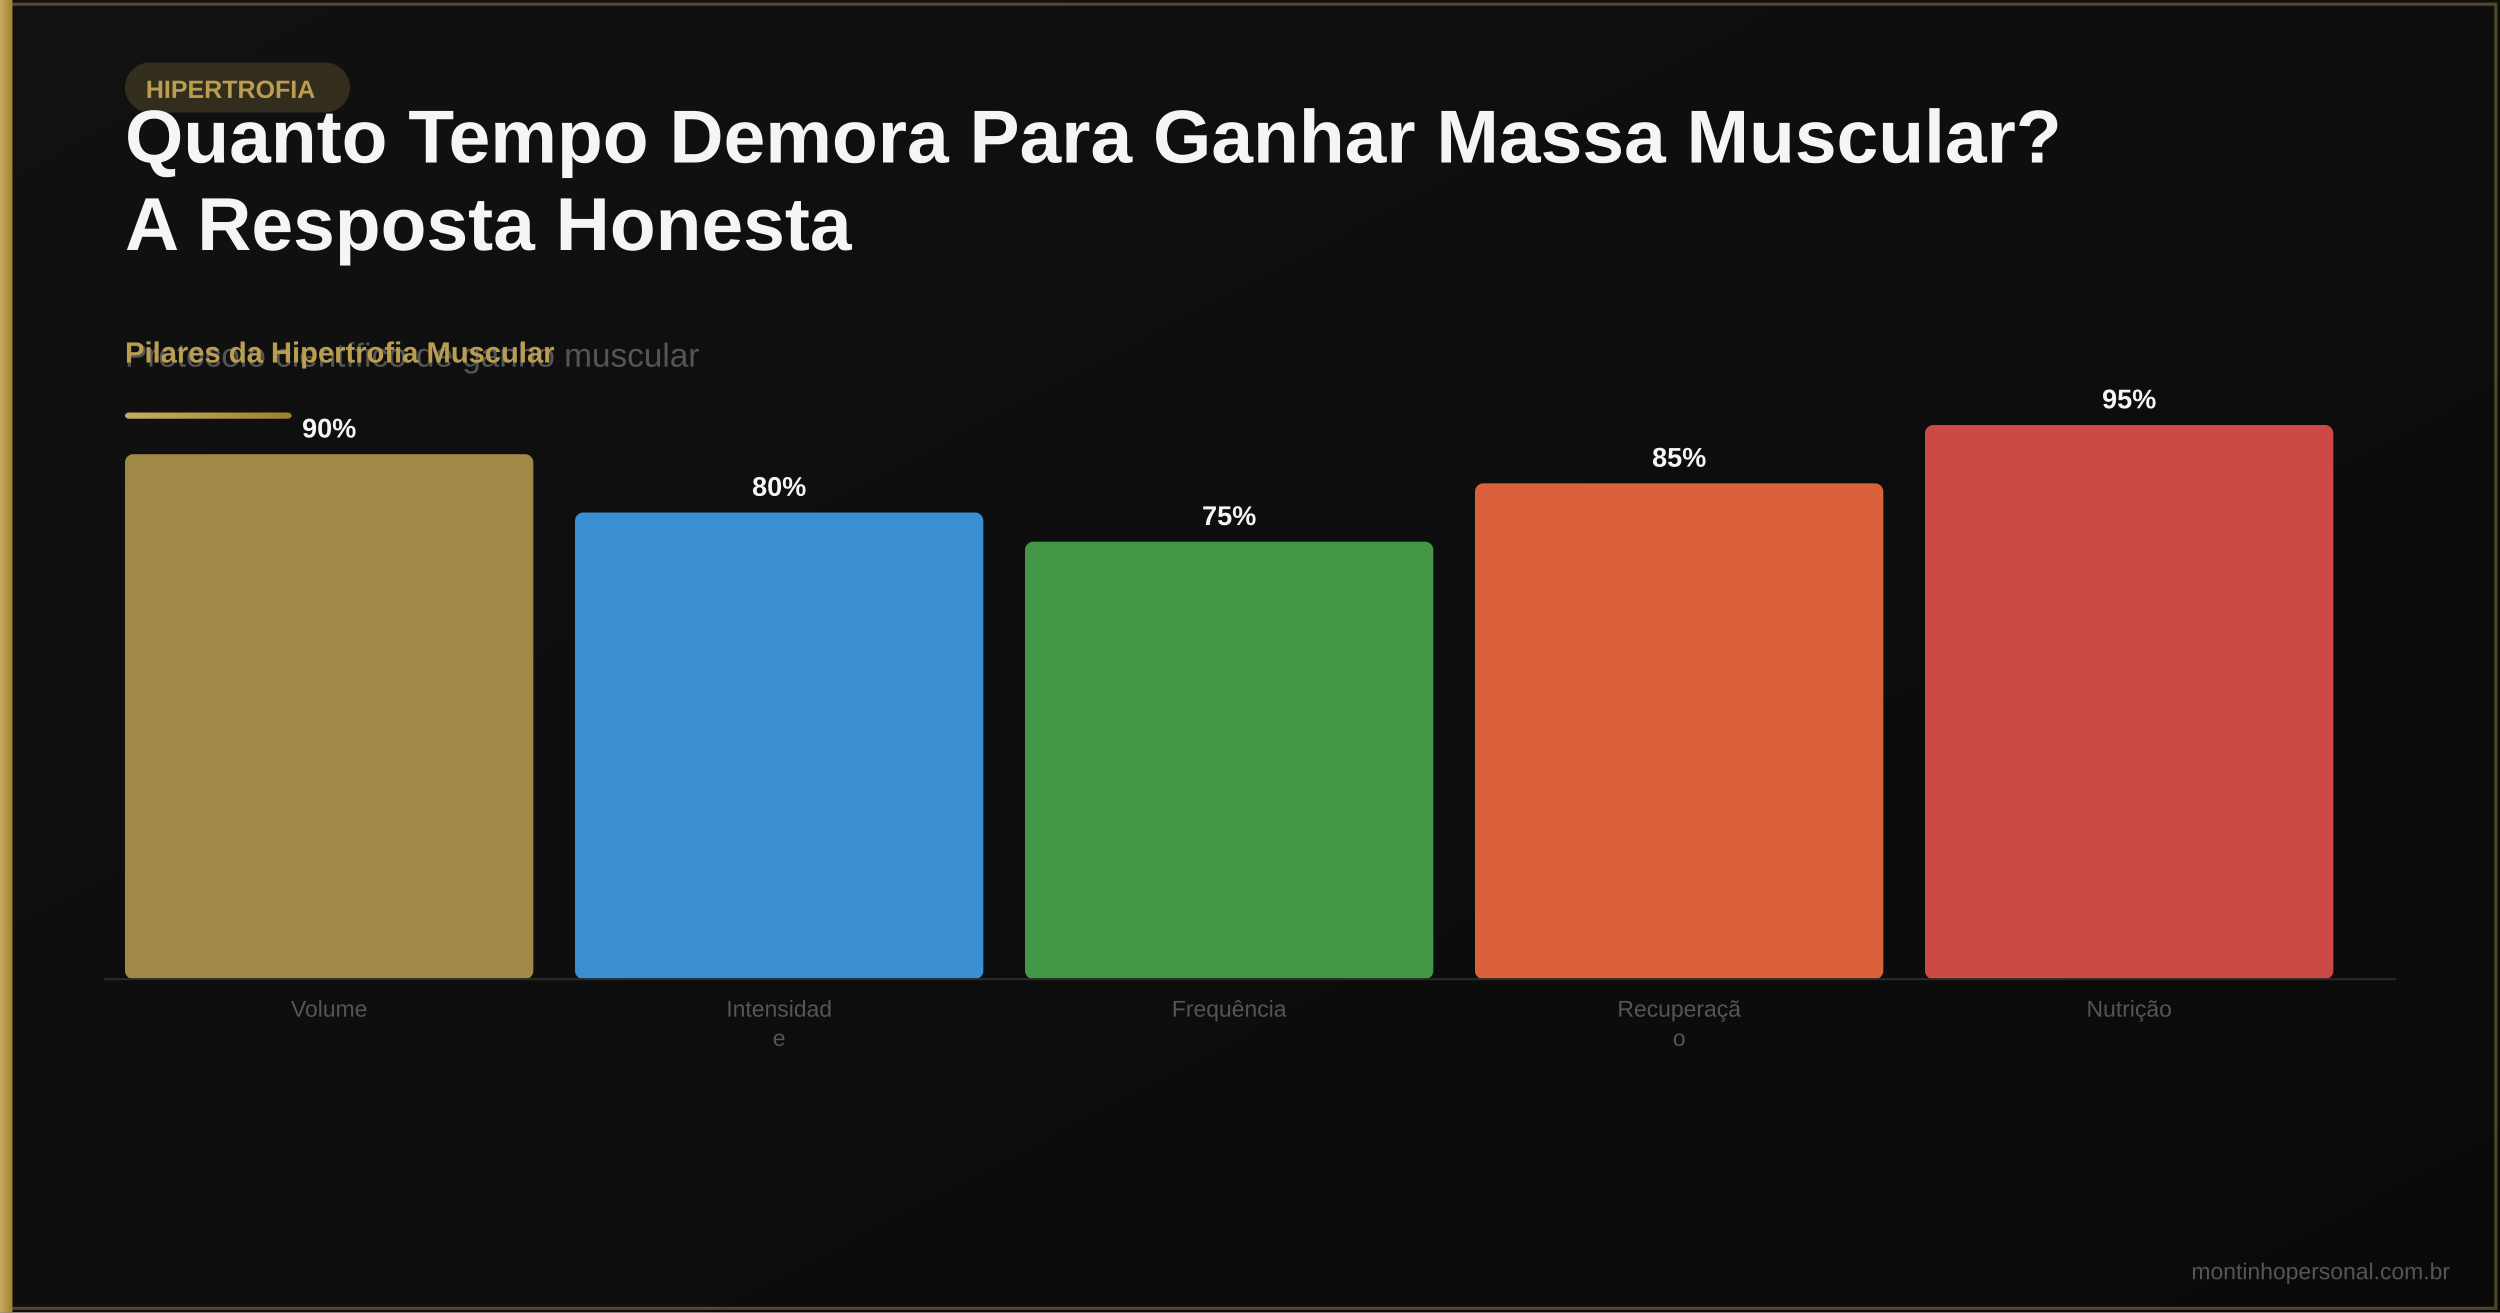
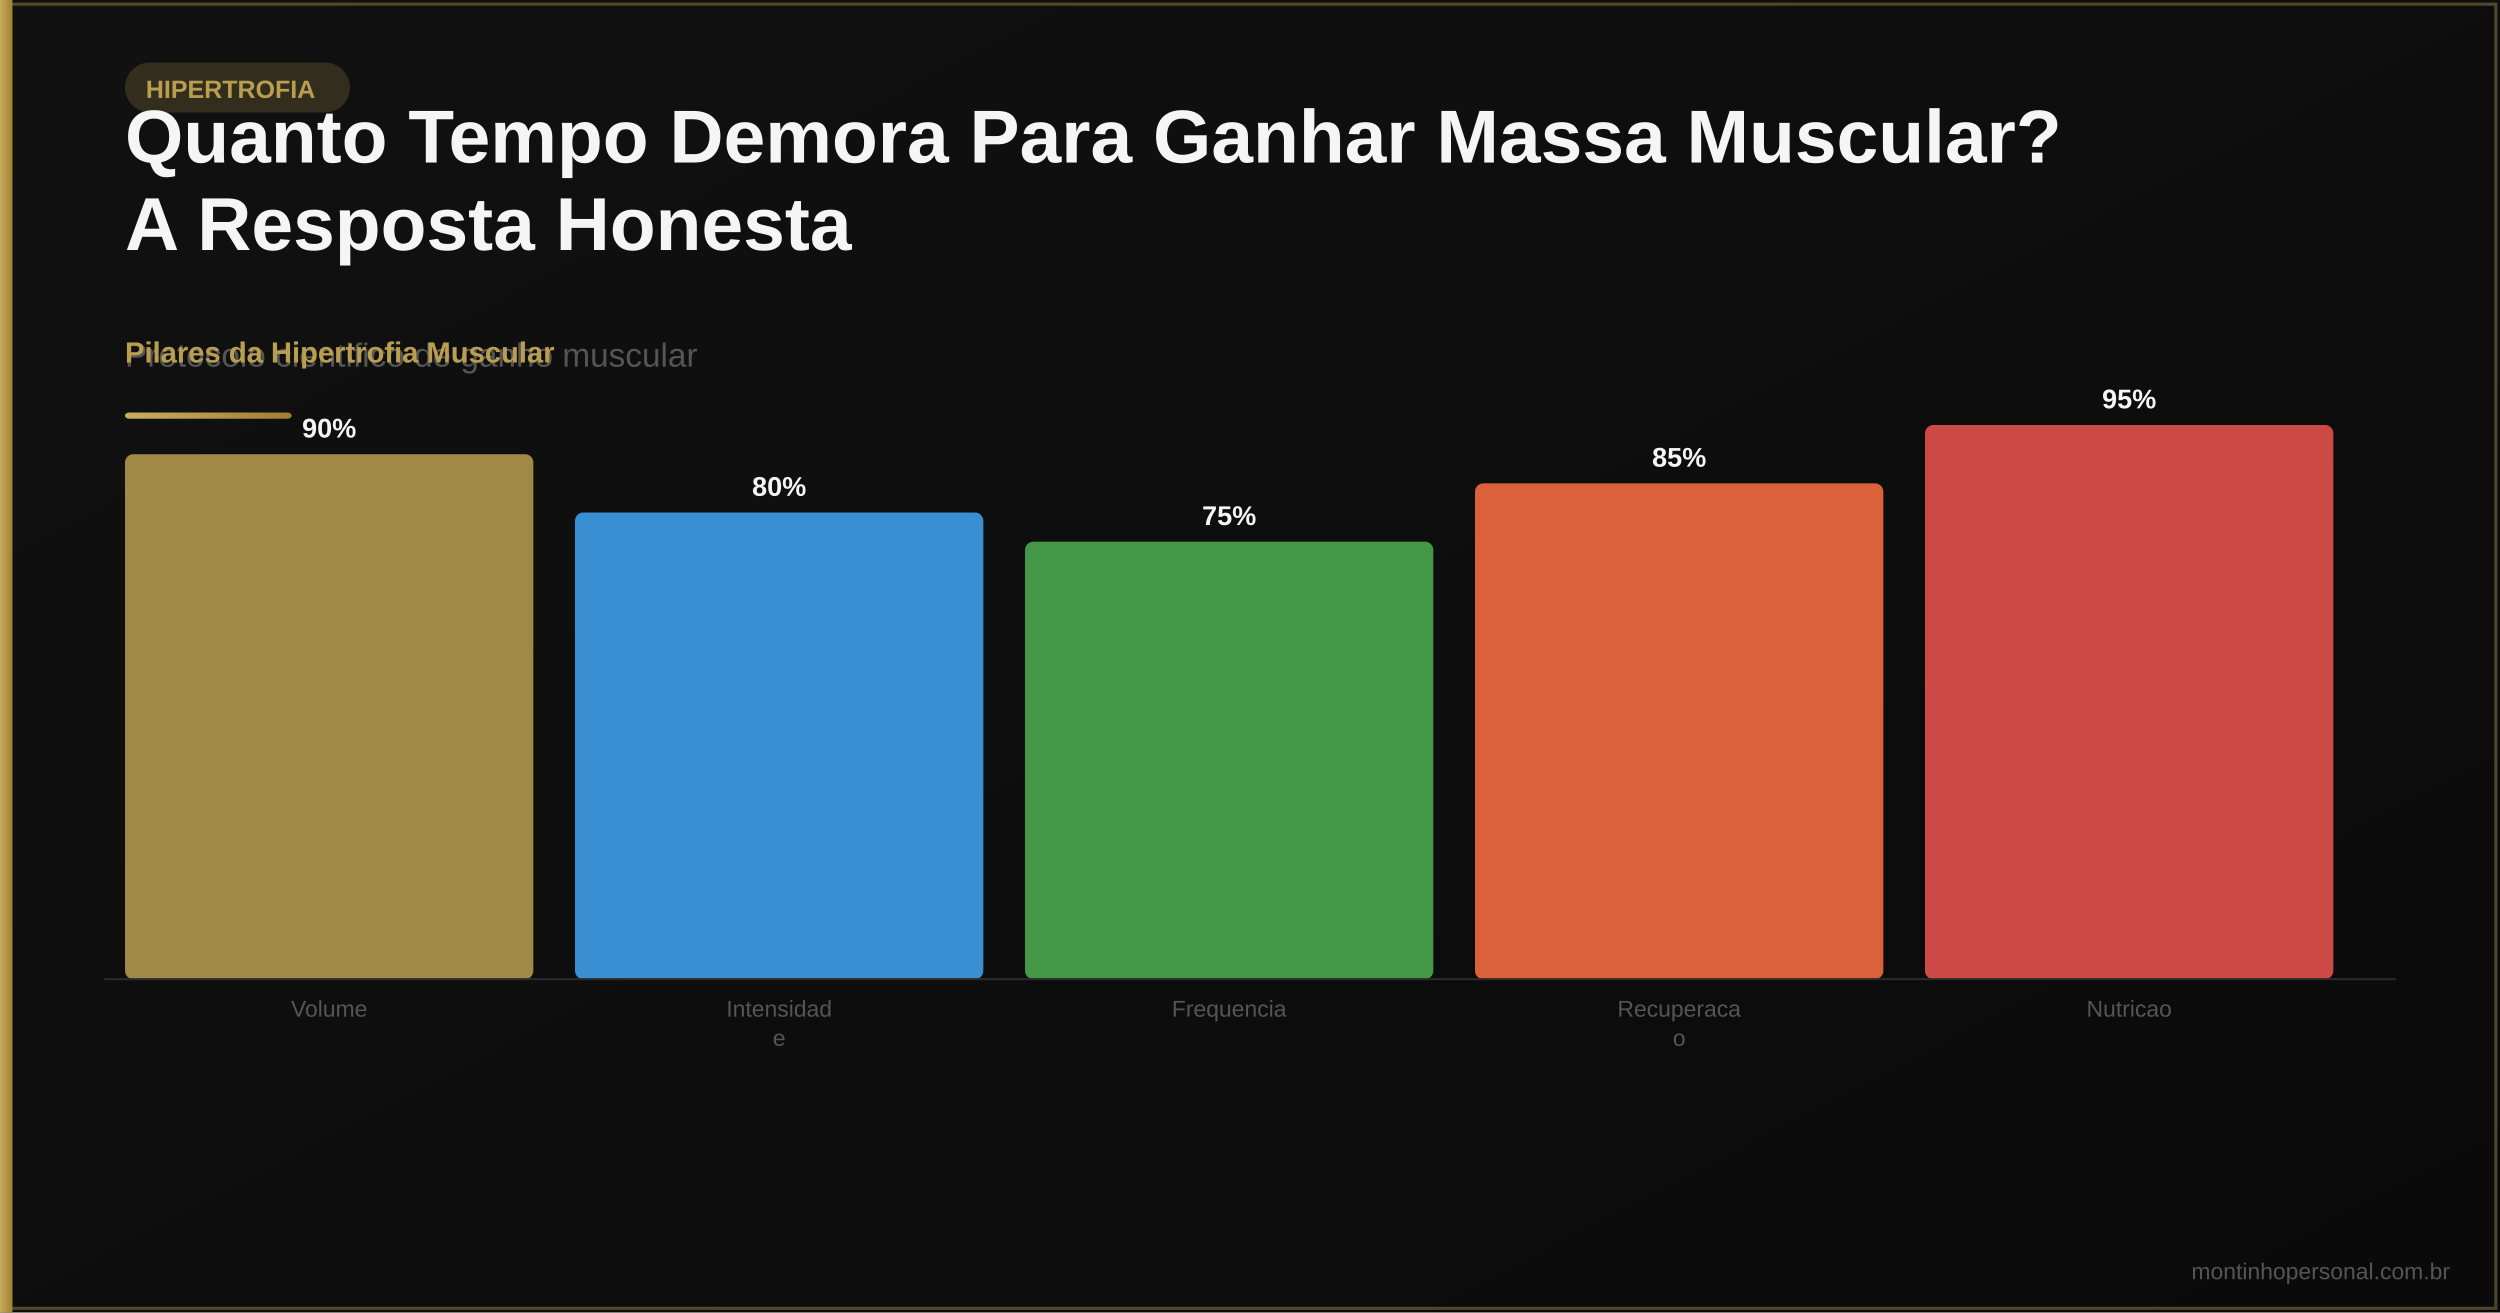
<svg xmlns="http://www.w3.org/2000/svg" viewBox="0 0 1200 630" width="1200" height="630" role="img" aria-label="Quanto Tempo Demora Para Ganhar Massa Muscular? A Resposta Honesta">
  <defs>
    <linearGradient id="bg" x1="0" y1="0" x2="1" y2="1">
      <stop offset="0%" stop-color="#111111" />
      <stop offset="100%" stop-color="#0a0a0a" />
    </linearGradient>
    <linearGradient id="gold" x1="0" y1="0" x2="1" y2="0">
      <stop offset="0%" stop-color="#C9AE60" />
      <stop offset="100%" stop-color="#A08030" />
    </linearGradient>
  </defs>
  <rect width="1200" height="630" fill="url(#bg)" />
  <rect x="2" y="2" width="1196" height="626" fill="none" stroke="#BA9E50" stroke-width="1.5" opacity="0.4" />
  <rect x="0" y="0" width="6" height="630" fill="url(#gold)" />
  <text x="1176" y="614" font-family="Arial,sans-serif" font-size="11" fill="#555555" text-anchor="end">montinhopersonal.com.br</text>
  <rect x="60" y="30" width="108" height="24" rx="12" fill="#BA9E50" opacity="0.2" />
  <text x="70" y="47" font-family="Arial,sans-serif" font-size="12" fill="#BA9E50" font-weight="bold">HIPERTROFIA</text>
  <text x="60" y="78" font-family="Arial,sans-serif" font-size="36" fill="#F5F5F5" font-weight="bold">Quanto Tempo Demora Para Ganhar Massa Muscular?</text>
  <text x="60" y="120" font-family="Arial,sans-serif" font-size="36" fill="#F5F5F5" font-weight="bold">A Resposta Honesta</text>
-   <text x="60" y="176" font-family="Arial,sans-serif" font-size="16" fill="#555555">Protocolo científico de ganho muscular</text>
+   <text x="60" y="176" font-family="Arial,sans-serif" font-size="16" fill="#555555">Protocolo cientifico de ganho muscular</text>
  <rect x="60" y="198" width="80" height="3" rx="2" fill="url(#gold)" />
  <text x="60" y="174" font-family="Arial,sans-serif" font-size="14" fill="#BA9E50" font-weight="bold">Pilares da Hipertrofia Muscular</text>
  <rect x="60" y="218" width="196" height="252" rx="4" fill="#BA9E50" opacity="0.85" />
  <text x="158" y="488" font-family="Arial,sans-serif" font-size="11" fill="#555555" text-anchor="middle">Volume</text>
  <text x="158" y="210" font-family="Arial,sans-serif" font-size="13" fill="#F5F5F5" text-anchor="middle" font-weight="bold">90%</text>
  <rect x="276" y="246" width="196" height="224" rx="4" fill="#42A5F5" opacity="0.85" />
  <text x="374" y="488" font-family="Arial,sans-serif" font-size="11" fill="#555555" text-anchor="middle">Intensidad</text>
  <text x="374" y="502" font-family="Arial,sans-serif" font-size="11" fill="#555555" text-anchor="middle">e</text>
  <text x="374" y="238" font-family="Arial,sans-serif" font-size="13" fill="#F5F5F5" text-anchor="middle" font-weight="bold">80%</text>
  <rect x="492" y="260" width="196" height="210" rx="4" fill="#4CAF50" opacity="0.85" />
-   <text x="590" y="488" font-family="Arial,sans-serif" font-size="11" fill="#555555" text-anchor="middle">Frequência</text>
+   <text x="590" y="488" font-family="Arial,sans-serif" font-size="11" fill="#555555" text-anchor="middle">Frequencia</text>
  <text x="590" y="252" font-family="Arial,sans-serif" font-size="13" fill="#F5F5F5" text-anchor="middle" font-weight="bold">75%</text>
  <rect x="708" y="232" width="196" height="238" rx="4" fill="#FF7043" opacity="0.85" />
-   <text x="806" y="488" font-family="Arial,sans-serif" font-size="11" fill="#555555" text-anchor="middle">Recuperaçã</text>
+   <text x="806" y="488" font-family="Arial,sans-serif" font-size="11" fill="#555555" text-anchor="middle">Recuperaca</text>
  <text x="806" y="502" font-family="Arial,sans-serif" font-size="11" fill="#555555" text-anchor="middle">o</text>
  <text x="806" y="224" font-family="Arial,sans-serif" font-size="13" fill="#F5F5F5" text-anchor="middle" font-weight="bold">85%</text>
  <rect x="924" y="204" width="196" height="266" rx="4" fill="#EF5350" opacity="0.85" />
-   <text x="1022" y="488" font-family="Arial,sans-serif" font-size="11" fill="#555555" text-anchor="middle">Nutrição</text>
+   <text x="1022" y="488" font-family="Arial,sans-serif" font-size="11" fill="#555555" text-anchor="middle">Nutricao</text>
  <text x="1022" y="196" font-family="Arial,sans-serif" font-size="13" fill="#F5F5F5" text-anchor="middle" font-weight="bold">95%</text>
  <line x1="50" y1="470" x2="1150" y2="470" stroke="#2a2a2a" stroke-width="1" />
</svg>
